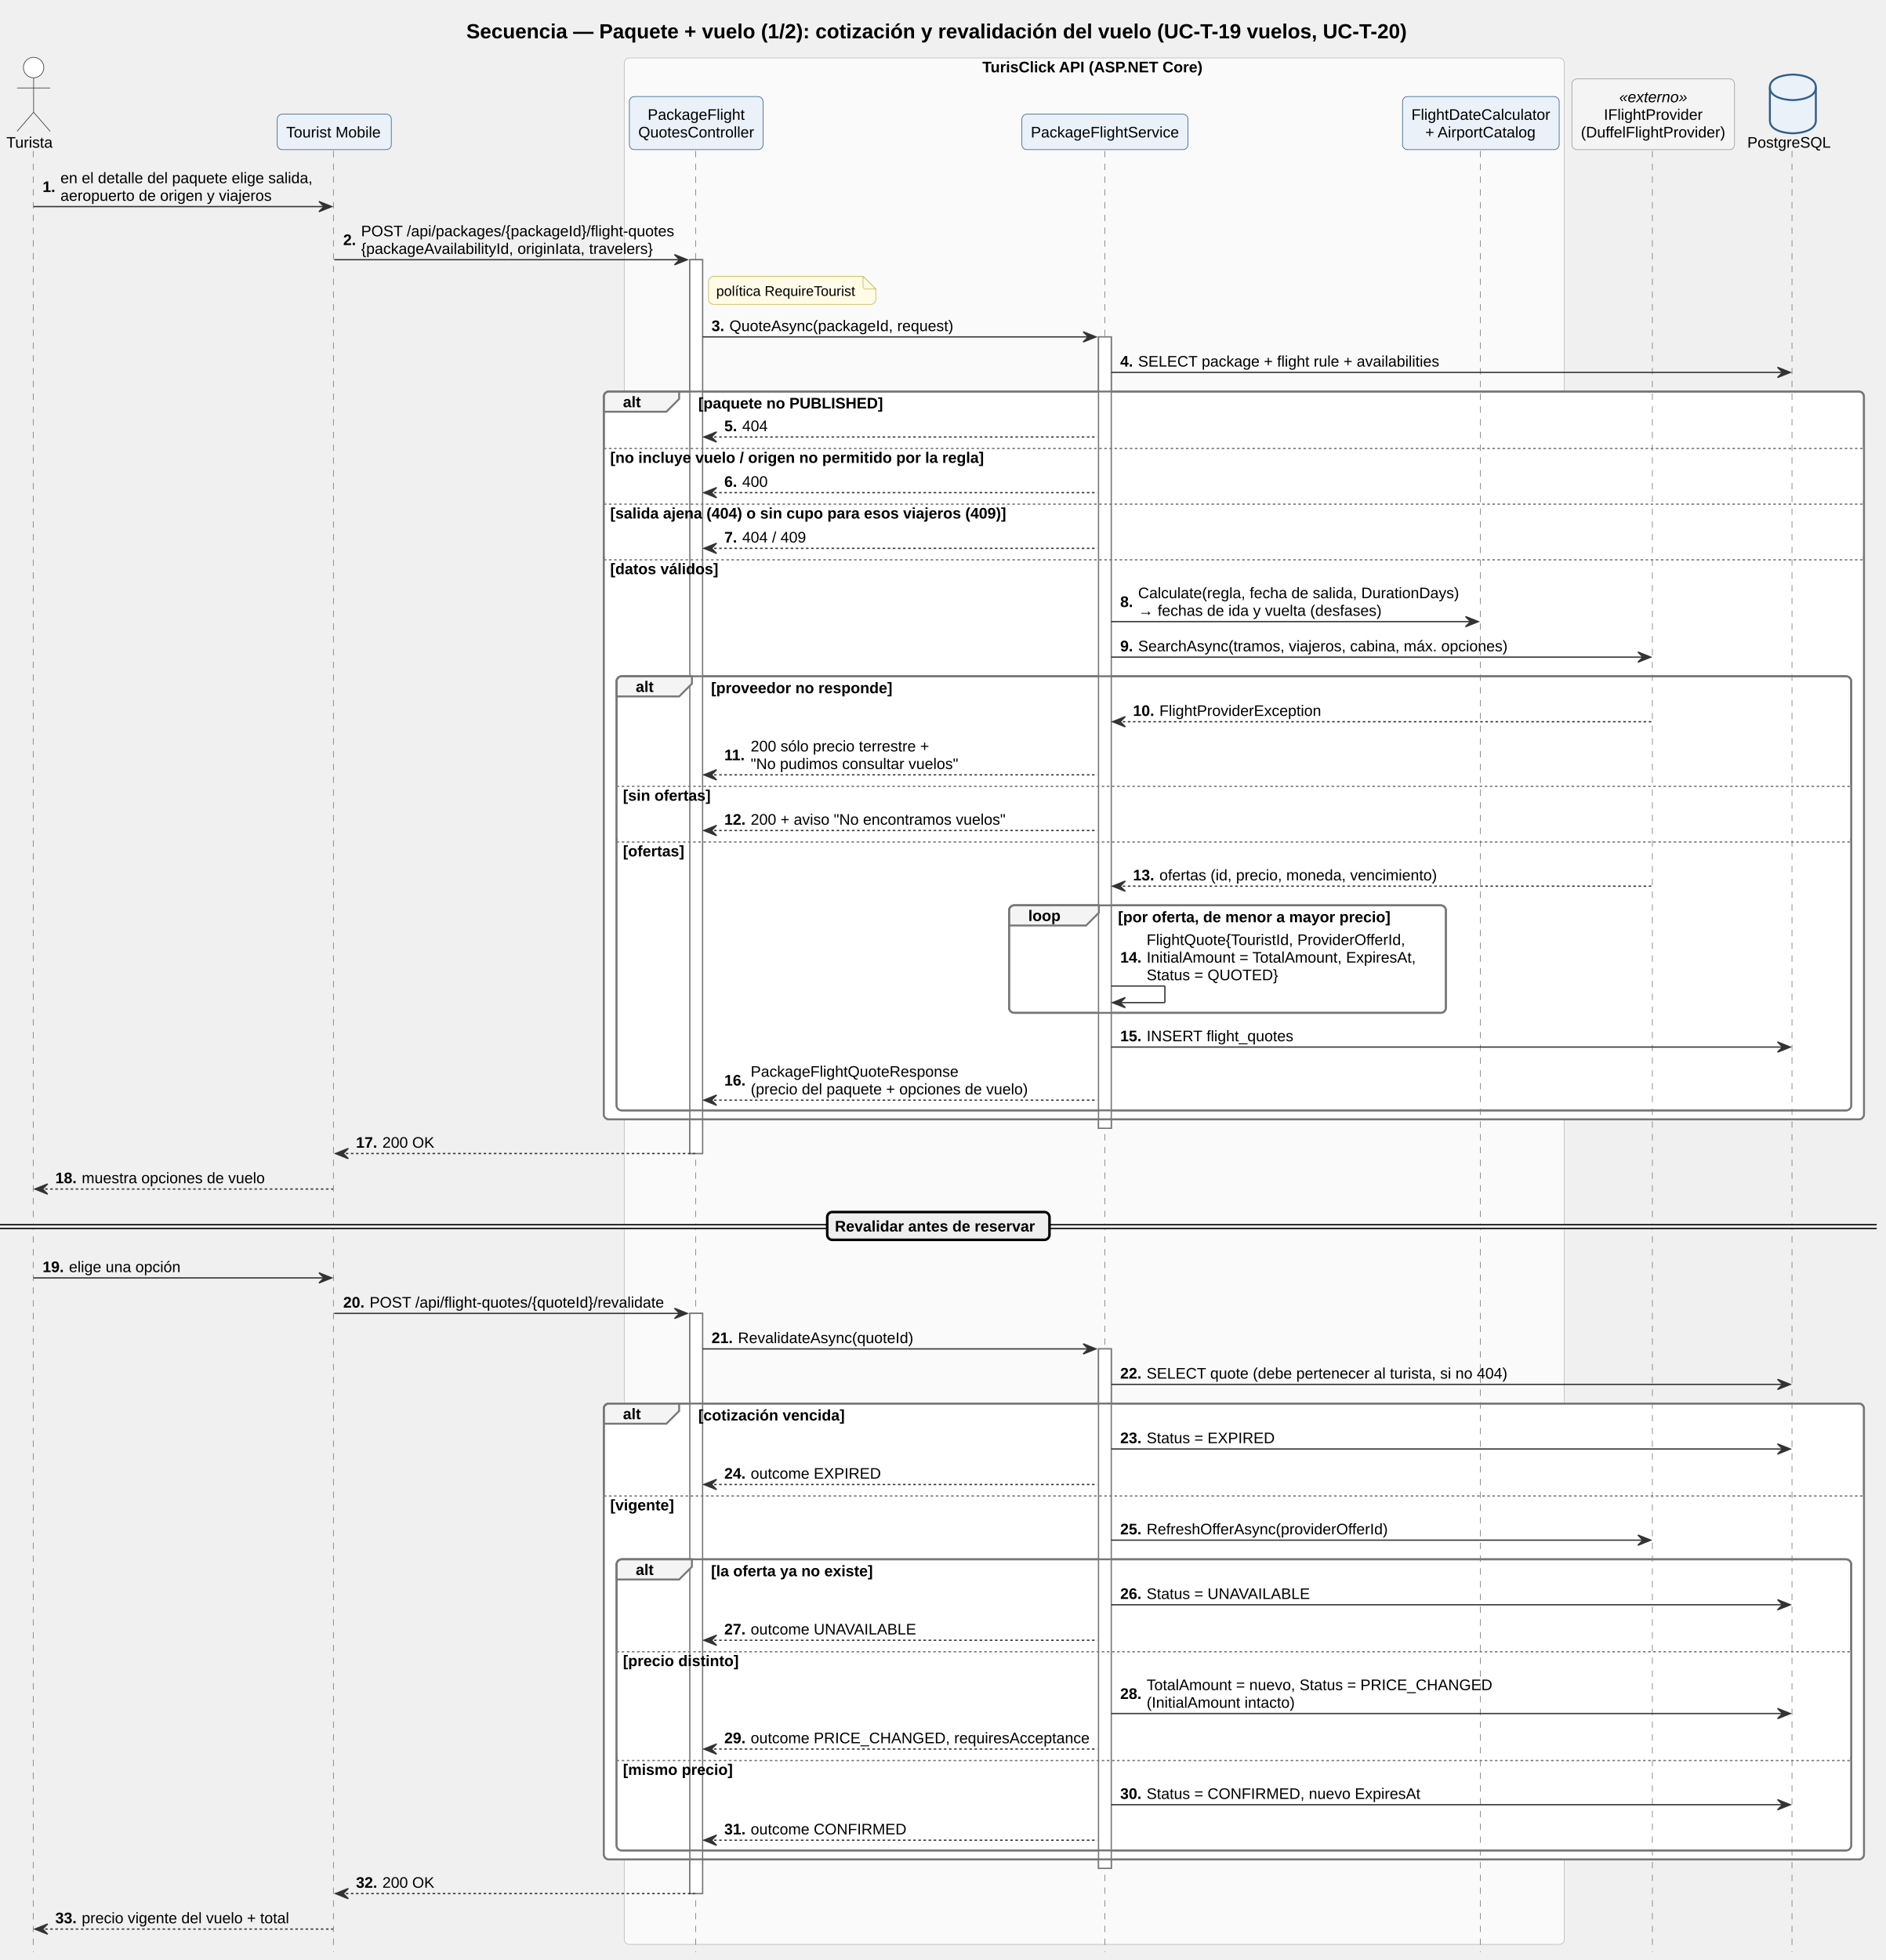
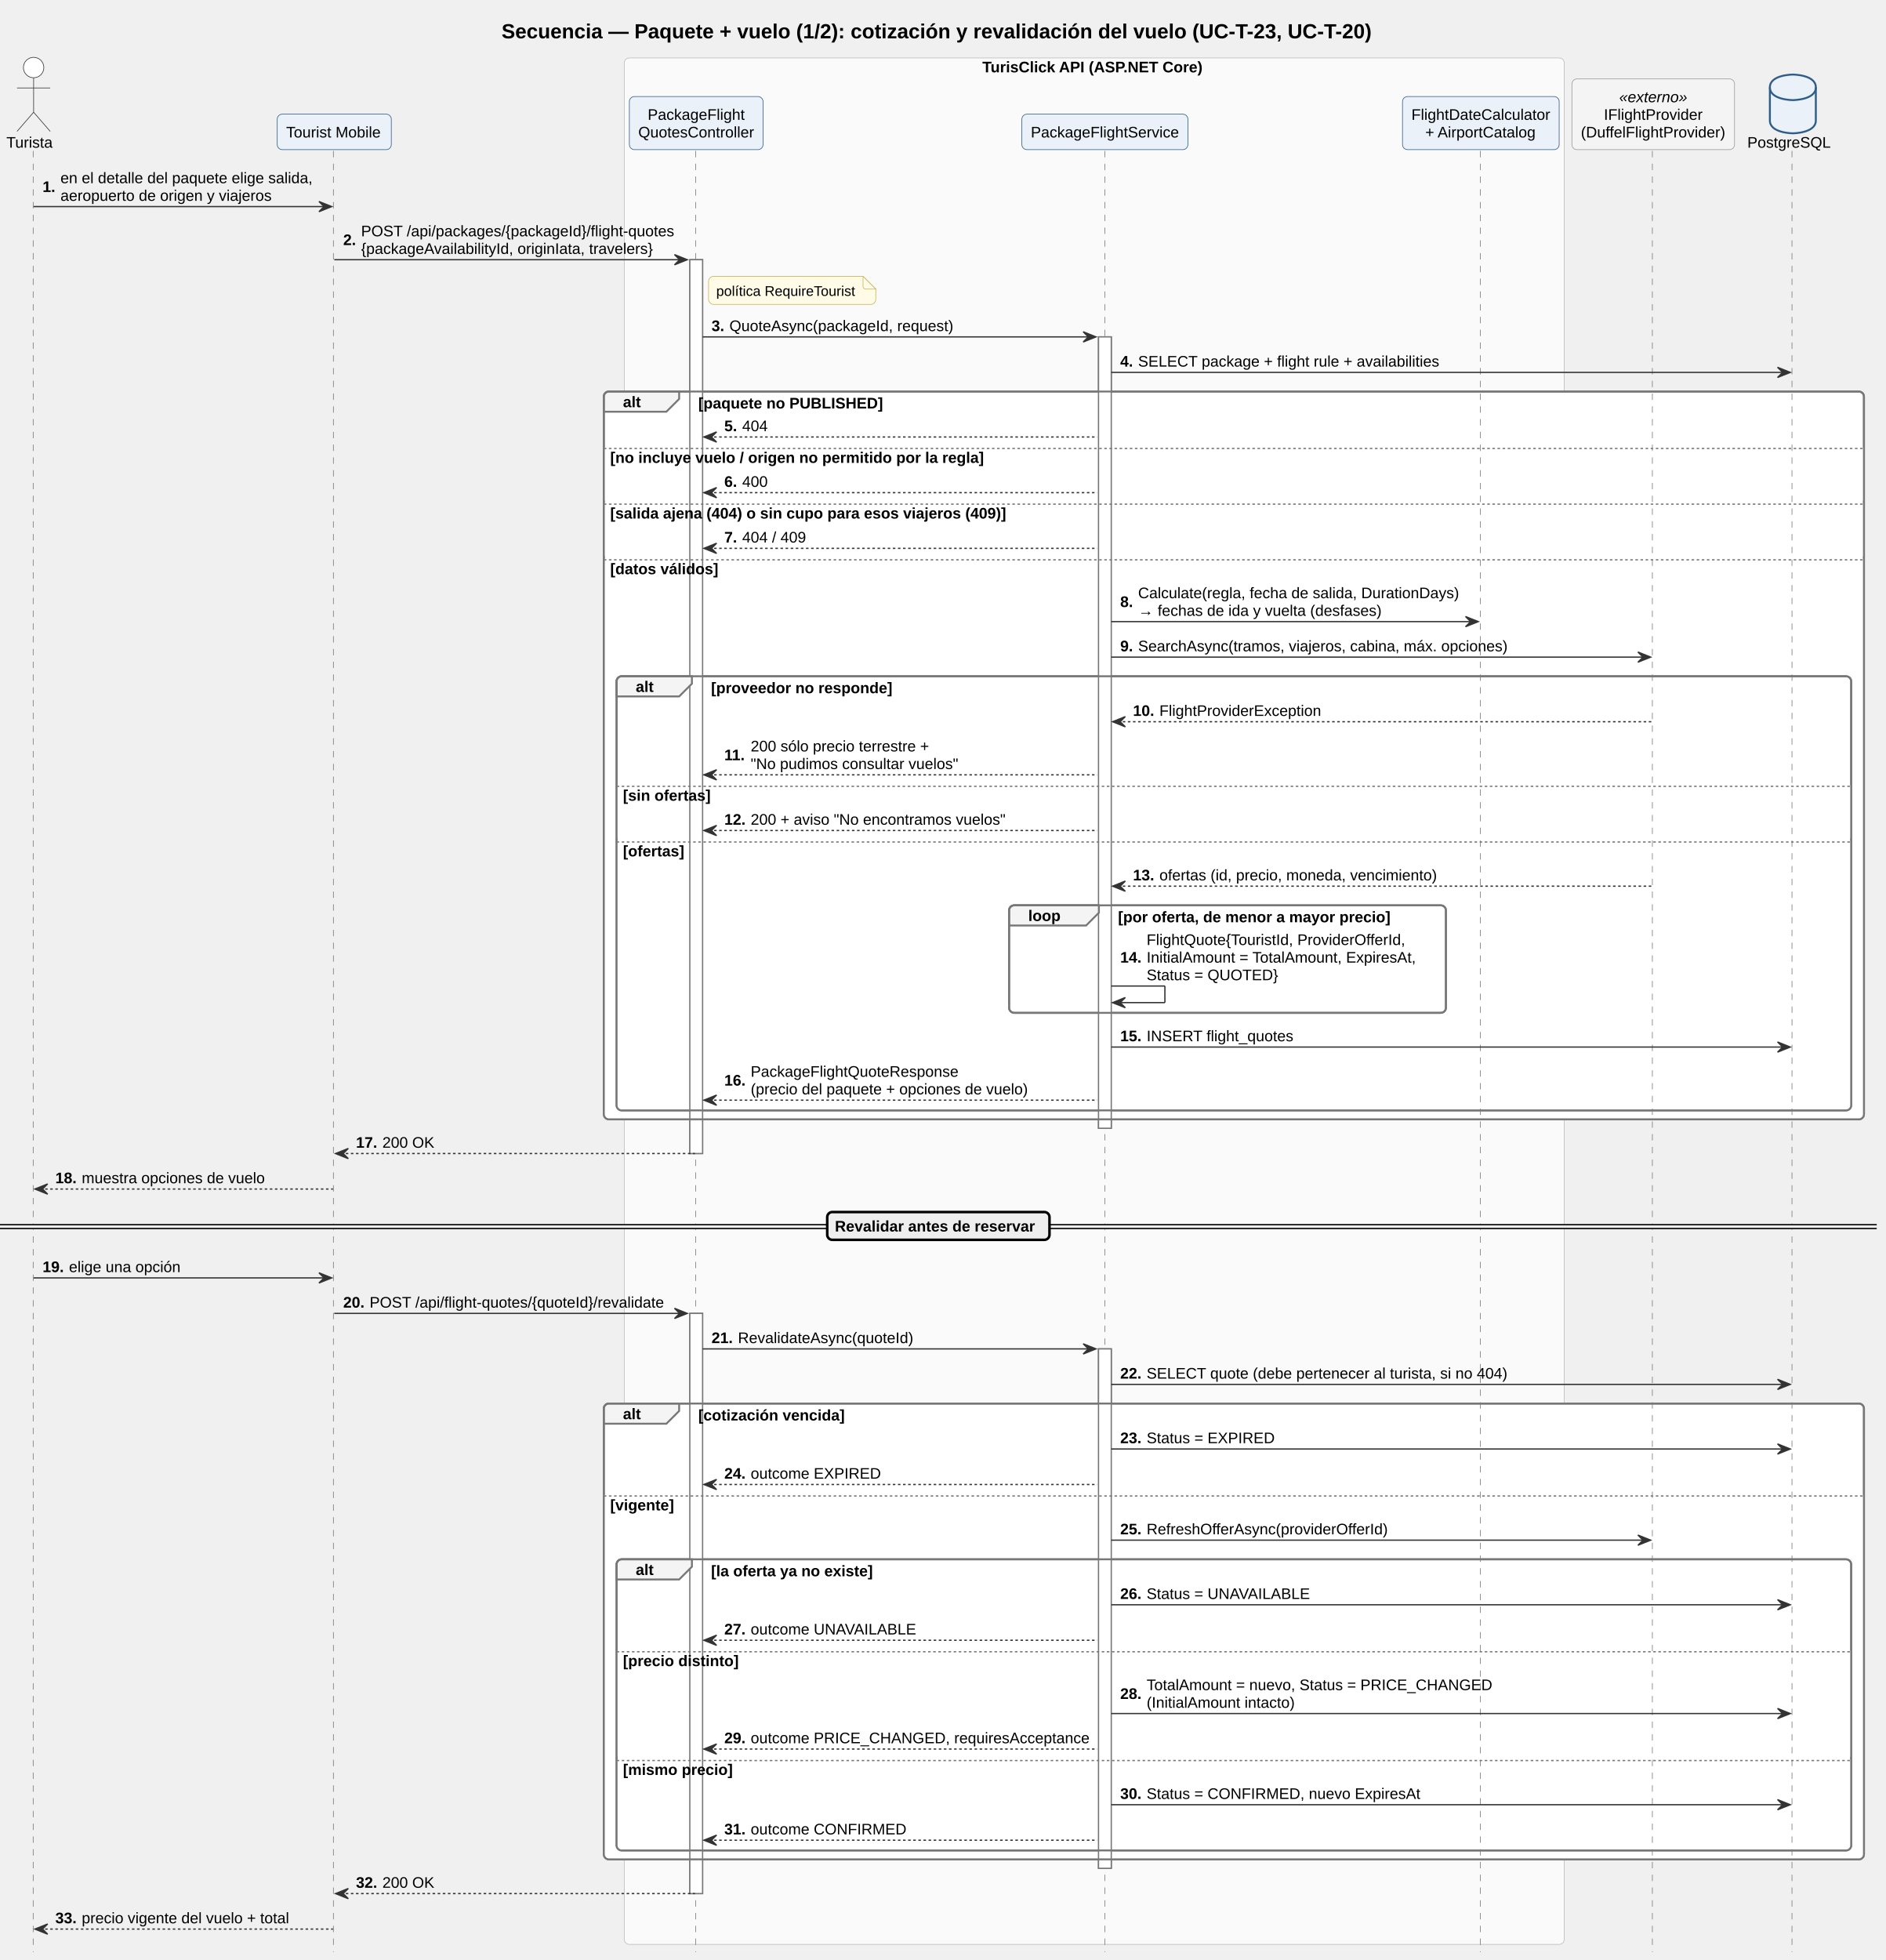
<svg xmlns="http://www.w3.org/2000/svg" contentStyleType="text/css" height="1535px" preserveAspectRatio="none" style="width:1477px;height:1535px;background:#FFFFFF;" version="1.1" viewBox="0 0 1477 1535" width="1477px" zoomAndPan="magnify">
  <defs />
  <g>
-     <text fill="#000000" font-family="Arial" font-size="16" font-weight="bold" lengthAdjust="spacing" textLength="738.422" x="365.294" y="30.008">Secuencia — Paquete + vuelo (1/2): cotización y revalidación del vuelo (UC-T-19 vuelos, UC-T-20)</text>
+     <text fill="#000000" font-family="Arial" font-size="16" font-weight="bold" lengthAdjust="spacing" textLength="683.289" x="392.861" y="30.008">Secuencia — Paquete + vuelo (1/2): cotización y revalidación del vuelo (UC-T-23, UC-T-20)</text>
    <rect fill="#FAFAFA" height="1477.383" rx="4" ry="4" style="stroke:#BBBBBB;stroke-width:0.5;" width="736.304" x="488.973" y="45.398" />
    <text fill="#000000" font-family="Arial" font-size="12" font-weight="bold" lengthAdjust="spacing" textLength="175.365" x="769.442" y="56.654">TurisClick API (ASP.NET Core)</text>
    <rect fill="#FFFFFF" height="700.016" style="stroke:#777777;stroke-width:1.0;" width="10" x="540.327" y="203.393" />
    <rect fill="#FFFFFF" height="454.379" style="stroke:#777777;stroke-width:1.0;" width="10" x="540.327" y="1028.604" />
    <rect fill="#FFFFFF" height="619.769" style="stroke:#777777;stroke-width:1.0;" width="10" x="860.45" y="263.84" />
    <rect fill="#FFFFFF" height="406.781" style="stroke:#777777;stroke-width:1.0;" width="10" x="860.45" y="1056.403" />
    <rect fill="#FFFFFF" height="569.971" rx="4" ry="4" style="stroke:#777777;stroke-width:1.5;" width="987.038" x="472.973" y="306.639" />
    <path d="M472.973,350.237 L1460.011,350.237 L1460.011,389.834 A4,4 0 0 1 1456.011,393.834 L476.973,393.834 A4,4 0 0 1 472.973,389.834 L472.973,350.237 " fill="#FFFFFF" style="stroke:none;stroke-width:1.0;" />
    <path d="M472.973,393.834 L1460.011,393.834 L1460.011,433.432 A4,4 0 0 1 1456.011,437.432 L476.973,437.432 A4,4 0 0 1 472.973,433.432 L472.973,393.834 " fill="#FFFFFF" style="stroke:none;stroke-width:1.0;" />
    <path d="M472.973,437.432 L1460.011,437.432 L1460.011,872.61 A4,4 0 0 1 1456.011,876.61 L476.973,876.61 A4,4 0 0 1 472.973,872.61 L472.973,437.432 " fill="#FFFFFF" style="stroke:none;stroke-width:1.0;" />
    <rect fill="#FFFFFF" height="339.982" rx="4" ry="4" style="stroke:#777777;stroke-width:1.5;" width="967.038" x="482.973" y="529.627" />
    <path d="M482.973,614.823 L1450.011,614.823 L1450.011,654.42 A4,4 0 0 1 1446.011,658.42 L486.973,658.42 A4,4 0 0 1 482.973,654.42 L482.973,614.823 " fill="#FFFFFF" style="stroke:none;stroke-width:1.0;" />
    <path d="M482.973,658.42 L1450.011,658.42 L1450.011,865.61 A4,4 0 0 1 1446.011,869.61 L486.973,869.61 A4,4 0 0 1 482.973,865.61 L482.973,658.42 " fill="#FFFFFF" style="stroke:none;stroke-width:1.0;" />
    <rect fill="#FFFFFF" height="84.195" rx="4" ry="4" style="stroke:#777777;stroke-width:1.5;" width="342.142" x="790.422" y="709.018" />
    <rect fill="#FFFFFF" height="356.982" rx="4" ry="4" style="stroke:#777777;stroke-width:1.5;" width="987.038" x="472.973" y="1099.202" />
    <path d="M472.973,1170.598 L1460.011,1170.598 L1460.011,1452.184 A4,4 0 0 1 1456.011,1456.184 L476.973,1456.184 A4,4 0 0 1 472.973,1452.184 L472.973,1170.598 " fill="#FFFFFF" style="stroke:none;stroke-width:1.0;" />
    <rect fill="#FFFFFF" height="227.988" rx="4" ry="4" style="stroke:#777777;stroke-width:1.5;" width="967.038" x="482.973" y="1221.196" />
    <path d="M482.973,1292.592 L1450.011,1292.592 L1450.011,1373.788 A4,4 0 0 1 1446.011,1377.788 L486.973,1377.788 A4,4 0 0 1 482.973,1373.788 L482.973,1292.592 " fill="#FFFFFF" style="stroke:none;stroke-width:1.0;" />
    <path d="M482.973,1377.788 L1450.011,1377.788 L1450.011,1445.184 A4,4 0 0 1 1446.011,1449.184 L486.973,1449.184 A4,4 0 0 1 482.973,1445.184 L482.973,1377.788 " fill="#FFFFFF" style="stroke:none;stroke-width:1.0;" />
    <line style="stroke:#777777;stroke-width:0.5;stroke-dasharray:5.0,5.0;" x1="26" x2="26" y1="118.197" y2="1528.782" />
    <line style="stroke:#777777;stroke-width:0.5;stroke-dasharray:5.0,5.0;" x1="261.15" x2="261.15" y1="118.197" y2="1528.782" />
    <line style="stroke:#777777;stroke-width:0.5;stroke-dasharray:5.0,5.0;" x1="544.973" x2="544.973" y1="118.197" y2="1528.782" />
    <line style="stroke:#777777;stroke-width:0.5;stroke-dasharray:5.0,5.0;" x1="865.422" x2="865.422" y1="118.197" y2="1528.782" />
    <line style="stroke:#777777;stroke-width:0.5;stroke-dasharray:5.0,5.0;" x1="1159.562" x2="1159.562" y1="118.197" y2="1528.782" />
    <line style="stroke:#777777;stroke-width:0.5;stroke-dasharray:5.0,5.0;" x1="1294.276" x2="1294.276" y1="118.197" y2="1528.782" />
    <line style="stroke:#777777;stroke-width:0.5;stroke-dasharray:5.0,5.0;" x1="1403.644" x2="1403.644" y1="118.197" y2="1528.782" />
    <text fill="#000000" font-family="Arial" font-size="12" lengthAdjust="spacing" textLength="36.674" x="5" y="115.654">Turista</text>
    <ellipse cx="26.337" cy="52.898" fill="#FFFFFF" rx="8" ry="8" style="stroke:#333333;stroke-width:0.5;" />
    <path d="M26.337,60.898 L26.337,87.898 M13.337,68.898 L39.337,68.898 M26.337,87.898 L13.337,102.898 M26.337,87.898 L39.337,102.898 " fill="none" style="stroke:#333333;stroke-width:0.5;" />
    <rect fill="#EAF1F8" height="27.799" rx="4" ry="4" style="stroke:#2F5D8A;stroke-width:0.5;" width="89.357" x="217.15" y="89.398" />
    <text fill="#000000" font-family="Arial" font-size="12" lengthAdjust="spacing" textLength="75.357" x="224.15" y="107.654">Tourist Mobile</text>
    <rect fill="#EAF1F8" height="41.598" rx="4" ry="4" style="stroke:#2F5D8A;stroke-width:0.5;" width="104.709" x="492.973" y="75.6" />
    <text fill="#000000" font-family="Arial" font-size="12" lengthAdjust="spacing" textLength="76.043" x="507.306" y="93.856">PackageFlight</text>
    <text fill="#000000" font-family="Arial" font-size="12" lengthAdjust="spacing" textLength="90.709" x="499.973" y="107.654">QuotesController</text>
    <rect fill="#EAF1F8" height="27.799" rx="4" ry="4" style="stroke:#2F5D8A;stroke-width:0.5;" width="130.057" x="800.422" y="89.398" />
    <text fill="#000000" font-family="Arial" font-size="12" lengthAdjust="spacing" textLength="116.057" x="807.422" y="107.654">PackageFlightService</text>
    <rect fill="#EAF1F8" height="41.598" rx="4" ry="4" style="stroke:#2F5D8A;stroke-width:0.5;" width="122.715" x="1098.562" y="75.6" />
    <text fill="#000000" font-family="Arial" font-size="12" lengthAdjust="spacing" textLength="108.715" x="1105.562" y="93.856">FlightDateCalculator</text>
    <text fill="#000000" font-family="Arial" font-size="12" lengthAdjust="spacing" textLength="87.047" x="1116.396" y="107.654">+ AirportCatalog</text>
    <rect fill="#F4F4F4" height="55.397" rx="4" ry="4" style="stroke:#999999;stroke-width:0.5;" width="127.367" x="1231.276" y="61.801" />
    <text fill="#000000" font-family="Arial" font-size="12" font-style="italic" lengthAdjust="spacing" textLength="53.373" x="1268.273" y="80.057">«externo»</text>
    <text fill="#000000" font-family="Arial" font-size="12" lengthAdjust="spacing" textLength="77.361" x="1256.279" y="93.856">IFlightProvider</text>
    <text fill="#000000" font-family="Arial" font-size="12" lengthAdjust="spacing" textLength="113.367" x="1238.276" y="107.654">(DuffelFlightProvider)</text>
    <text fill="#000000" font-family="Arial" font-size="12" lengthAdjust="spacing" textLength="65.367" x="1368.644" y="115.654">PostgreSQL</text>
    <path d="M1386.327,68.398 C1386.327,58.398 1404.327,58.398 1404.327,58.398 C1404.327,58.398 1422.327,58.398 1422.327,68.398 L1422.327,94.398 C1422.327,104.398 1404.327,104.398 1404.327,104.398 C1404.327,104.398 1386.327,104.398 1386.327,94.398 L1386.327,68.398 " fill="#EAF1F8" style="stroke:#2F5D8A;stroke-width:1.5;" />
    <path d="M1386.327,68.398 C1386.327,78.398 1404.327,78.398 1404.327,78.398 C1404.327,78.398 1422.327,78.398 1422.327,68.398 " fill="none" style="stroke:#2F5D8A;stroke-width:1.5;" />
    <rect fill="#FFFFFF" height="700.016" style="stroke:#777777;stroke-width:1.0;" width="10" x="540.327" y="203.393" />
    <rect fill="#FFFFFF" height="454.379" style="stroke:#777777;stroke-width:1.0;" width="10" x="540.327" y="1028.604" />
    <rect fill="#FFFFFF" height="619.769" style="stroke:#777777;stroke-width:1.0;" width="10" x="860.45" y="263.84" />
    <rect fill="#FFFFFF" height="406.781" style="stroke:#777777;stroke-width:1.0;" width="10" x="860.45" y="1056.403" />
    <polygon fill="#333333" points="249.829,157.795,259.829,161.795,249.829,165.795,253.829,161.795" style="stroke:#333333;stroke-width:1.0;" />
    <line style="stroke:#333333;stroke-width:1.0;" x1="26.337" x2="255.829" y1="161.795" y2="161.795" />
    <text fill="#000000" font-family="Arial" font-size="12" font-weight="bold" lengthAdjust="spacing" textLength="10.008" x="33.337" y="150.352">1.</text>
    <text fill="#000000" font-family="Arial" font-size="12" lengthAdjust="spacing" textLength="197.484" x="47.345" y="143.453">en el detalle del paquete elige salida,</text>
    <text fill="#000000" font-family="Arial" font-size="12" lengthAdjust="spacing" textLength="165.434" x="47.345" y="157.252">aeropuerto de origen y viajeros</text>
    <polygon fill="#333333" points="528.327,199.393,538.327,203.393,528.327,207.393,532.327,203.393" style="stroke:#333333;stroke-width:1.0;" />
    <line style="stroke:#333333;stroke-width:1.0;" x1="261.829" x2="534.327" y1="203.393" y2="203.393" />
    <text fill="#000000" font-family="Arial" font-size="12" font-weight="bold" lengthAdjust="spacing" textLength="10.008" x="268.829" y="191.95">2.</text>
    <text fill="#000000" font-family="Arial" font-size="12" lengthAdjust="spacing" textLength="245.49" x="282.837" y="185.051">POST /api/packages/{packageId}/flight-quotes</text>
    <text fill="#000000" font-family="Arial" font-size="12" lengthAdjust="spacing" textLength="228.797" x="282.837" y="198.85">{packageAvailabilityId, originIata, travelers}</text>
    <path d="M555,220.393 L555,234.393 A4,4 0 0 0 559,238.393 L682,238.393 A4,4 0 0 0 686,234.393 L686,226.393 L676,216.393 L559,216.393 A4,4 0 0 0 555,220.393 " fill="#FFFBE6" style="stroke:#C9B458;stroke-width:0.5;" />
    <path d="M676,216.393 L676,224.393 A2,2 0 0 0 678,226.393 L686,226.393 L676,216.393 " fill="#FFFBE6" style="stroke:#C9B458;stroke-width:0.5;" />
    <text fill="#000000" font-family="Arial" font-size="11" lengthAdjust="spacing" textLength="110.048" x="561" y="231.71">política RequireTourist</text>
    <polygon fill="#333333" points="848.45,259.84,858.45,263.84,848.45,267.84,852.45,263.84" style="stroke:#333333;stroke-width:1.0;" />
    <line style="stroke:#333333;stroke-width:1.0;" x1="550.327" x2="854.45" y1="263.84" y2="263.84" />
    <text fill="#000000" font-family="Arial" font-size="12" font-weight="bold" lengthAdjust="spacing" textLength="10.008" x="557.327" y="259.297">3.</text>
    <text fill="#000000" font-family="Arial" font-size="12" lengthAdjust="spacing" textLength="175.43" x="571.335" y="259.297">QuoteAsync(packageId, request)</text>
    <polygon fill="#333333" points="1392.327,287.639,1402.327,291.639,1392.327,295.639,1396.327,291.639" style="stroke:#333333;stroke-width:1.0;" />
    <line style="stroke:#333333;stroke-width:1.0;" x1="870.45" x2="1398.327" y1="291.639" y2="291.639" />
    <text fill="#000000" font-family="Arial" font-size="12" font-weight="bold" lengthAdjust="spacing" textLength="10.008" x="877.45" y="287.096">4.</text>
    <text fill="#000000" font-family="Arial" font-size="12" lengthAdjust="spacing" textLength="236.127" x="891.458" y="287.096">SELECT package + flight rule + availabilities</text>
    <path d="M476.973,306.639 L531.977,306.639 L531.977,312.438 L521.977,322.438 L472.973,322.438 L472.973,310.639 A4,4 0 0 1 476.973,306.639 " fill="#F4F4F4" style="stroke:#777777;stroke-width:1.5;" />
    <rect fill="none" height="569.971" rx="4" ry="4" style="stroke:#777777;stroke-width:1.5;" width="987.038" x="472.973" y="306.639" />
    <text fill="#000000" font-family="Arial" font-size="12" font-weight="bold" lengthAdjust="spacing" textLength="14.004" x="487.973" y="318.895">alt</text>
    <text fill="#000000" font-family="Arial" font-size="12" font-weight="bold" lengthAdjust="spacing" textLength="144.668" x="546.977" y="319.895">[paquete no PUBLISHED]</text>
    <polygon fill="#333333" points="561.327,338.237,551.327,342.237,561.327,346.237,557.327,342.237" style="stroke:#333333;stroke-width:1.0;" />
    <line style="stroke:#333333;stroke-width:1.0;stroke-dasharray:2.0,2.0;" x1="555.327" x2="859.45" y1="342.237" y2="342.237" />
    <text fill="#000000" font-family="Arial" font-size="12" font-weight="bold" lengthAdjust="spacing" textLength="10.008" x="567.327" y="337.694">5.</text>
    <text fill="#000000" font-family="Arial" font-size="12" lengthAdjust="spacing" textLength="20.021" x="581.335" y="337.694">404</text>
    <line style="stroke:#777777;stroke-width:1.0;stroke-dasharray:2.0,2.0;" x1="472.973" x2="1460.011" y1="351.237" y2="351.237" />
    <text fill="#000000" font-family="Arial" font-size="12" font-weight="bold" lengthAdjust="spacing" textLength="292.699" x="477.973" y="362.493">[no incluye vuelo / origen no permitido por la regla]</text>
    <polygon fill="#333333" points="561.327,381.834,551.327,385.834,561.327,389.834,557.327,385.834" style="stroke:#333333;stroke-width:1.0;" />
    <line style="stroke:#333333;stroke-width:1.0;stroke-dasharray:2.0,2.0;" x1="555.327" x2="859.45" y1="385.834" y2="385.834" />
    <text fill="#000000" font-family="Arial" font-size="12" font-weight="bold" lengthAdjust="spacing" textLength="10.008" x="567.327" y="381.291">6.</text>
    <text fill="#000000" font-family="Arial" font-size="12" lengthAdjust="spacing" textLength="20.021" x="581.335" y="381.291">400</text>
    <line style="stroke:#777777;stroke-width:1.0;stroke-dasharray:2.0,2.0;" x1="472.973" x2="1460.011" y1="394.834" y2="394.834" />
    <text fill="#000000" font-family="Arial" font-size="12" font-weight="bold" lengthAdjust="spacing" textLength="310.125" x="477.973" y="406.09">[salida ajena (404) o sin cupo para esos viajeros (409)]</text>
    <polygon fill="#333333" points="561.327,425.432,551.327,429.432,561.327,433.432,557.327,429.432" style="stroke:#333333;stroke-width:1.0;" />
    <line style="stroke:#333333;stroke-width:1.0;stroke-dasharray:2.0,2.0;" x1="555.327" x2="859.45" y1="429.432" y2="429.432" />
    <text fill="#000000" font-family="Arial" font-size="12" font-weight="bold" lengthAdjust="spacing" textLength="10.008" x="567.327" y="424.889">7.</text>
    <text fill="#000000" font-family="Arial" font-size="12" lengthAdjust="spacing" textLength="50.045" x="581.335" y="424.889">404 / 409</text>
    <line style="stroke:#777777;stroke-width:1.0;stroke-dasharray:2.0,2.0;" x1="472.973" x2="1460.011" y1="438.432" y2="438.432" />
    <text fill="#000000" font-family="Arial" font-size="12" font-weight="bold" lengthAdjust="spacing" textLength="84.68" x="477.973" y="449.688">[datos válidos]</text>
    <polygon fill="#333333" points="1147.919,482.829,1157.919,486.829,1147.919,490.829,1151.919,486.829" style="stroke:#333333;stroke-width:1.0;" />
    <line style="stroke:#333333;stroke-width:1.0;" x1="870.45" x2="1153.919" y1="486.829" y2="486.829" />
    <text fill="#000000" font-family="Arial" font-size="12" font-weight="bold" lengthAdjust="spacing" textLength="10.008" x="877.45" y="475.386">8.</text>
    <text fill="#000000" font-family="Arial" font-size="12" lengthAdjust="spacing" textLength="251.461" x="891.458" y="468.487">Calculate(regla, fecha de salida, DurationDays)</text>
    <text fill="#000000" font-family="Arial" font-size="12" lengthAdjust="spacing" textLength="190.764" x="891.458" y="482.286">→ fechas de ida y vuelta (desfases)</text>
    <polygon fill="#333333" points="1282.96,510.627,1292.96,514.627,1282.96,518.627,1286.96,514.627" style="stroke:#333333;stroke-width:1.0;" />
    <line style="stroke:#333333;stroke-width:1.0;" x1="870.45" x2="1288.96" y1="514.627" y2="514.627" />
    <text fill="#000000" font-family="Arial" font-size="12" font-weight="bold" lengthAdjust="spacing" textLength="10.008" x="877.45" y="510.084">9.</text>
    <text fill="#000000" font-family="Arial" font-size="12" lengthAdjust="spacing" textLength="289.453" x="891.458" y="510.084">SearchAsync(tramos, viajeros, cabina, máx. opciones)</text>
    <path d="M486.973,529.627 L541.977,529.627 L541.977,535.426 L531.977,545.426 L482.973,545.426 L482.973,533.627 A4,4 0 0 1 486.973,529.627 " fill="#F4F4F4" style="stroke:#777777;stroke-width:1.5;" />
    <rect fill="none" height="339.982" rx="4" ry="4" style="stroke:#777777;stroke-width:1.5;" width="967.038" x="482.973" y="529.627" />
    <text fill="#000000" font-family="Arial" font-size="12" font-weight="bold" lengthAdjust="spacing" textLength="14.004" x="497.973" y="541.883">alt</text>
    <text fill="#000000" font-family="Arial" font-size="12" font-weight="bold" lengthAdjust="spacing" textLength="142.014" x="556.977" y="542.883">[proveedor no responde]</text>
    <polygon fill="#333333" points="881.45,561.225,871.45,565.225,881.45,569.225,877.45,565.225" style="stroke:#333333;stroke-width:1.0;" />
    <line style="stroke:#333333;stroke-width:1.0;stroke-dasharray:2.0,2.0;" x1="875.45" x2="1293.96" y1="565.225" y2="565.225" />
    <text fill="#000000" font-family="Arial" font-size="12" font-weight="bold" lengthAdjust="spacing" textLength="16.682" x="887.45" y="560.682">10.</text>
    <text fill="#000000" font-family="Arial" font-size="12" lengthAdjust="spacing" textLength="126.727" x="908.132" y="560.682">FlightProviderException</text>
    <polygon fill="#333333" points="561.327,602.823,551.327,606.823,561.327,610.823,557.327,606.823" style="stroke:#333333;stroke-width:1.0;" />
    <line style="stroke:#333333;stroke-width:1.0;stroke-dasharray:2.0,2.0;" x1="555.327" x2="859.45" y1="606.823" y2="606.823" />
    <text fill="#000000" font-family="Arial" font-size="12" font-weight="bold" lengthAdjust="spacing" textLength="16.682" x="567.327" y="595.38">11.</text>
    <text fill="#000000" font-family="Arial" font-size="12" lengthAdjust="spacing" textLength="139.74" x="588.009" y="588.481">200 sólo precio terrestre +</text>
    <text fill="#000000" font-family="Arial" font-size="12" lengthAdjust="spacing" textLength="162.598" x="588.009" y="602.28">"No pudimos consultar vuelos"</text>
    <line style="stroke:#777777;stroke-width:1.0;stroke-dasharray:2.0,2.0;" x1="482.973" x2="1450.011" y1="615.823" y2="615.823" />
    <text fill="#000000" font-family="Arial" font-size="12" font-weight="bold" lengthAdjust="spacing" textLength="68.678" x="487.973" y="627.079">[sin ofertas]</text>
    <polygon fill="#333333" points="561.327,646.42,551.327,650.42,561.327,654.42,557.327,650.42" style="stroke:#333333;stroke-width:1.0;" />
    <line style="stroke:#333333;stroke-width:1.0;stroke-dasharray:2.0,2.0;" x1="555.327" x2="859.45" y1="650.42" y2="650.42" />
    <text fill="#000000" font-family="Arial" font-size="12" font-weight="bold" lengthAdjust="spacing" textLength="16.682" x="567.327" y="645.877">12.</text>
    <text fill="#000000" font-family="Arial" font-size="12" lengthAdjust="spacing" textLength="199.629" x="588.009" y="645.877">200 + aviso "No encontramos vuelos"</text>
    <line style="stroke:#777777;stroke-width:1.0;stroke-dasharray:2.0,2.0;" x1="482.973" x2="1450.011" y1="659.42" y2="659.42" />
    <text fill="#000000" font-family="Arial" font-size="12" font-weight="bold" lengthAdjust="spacing" textLength="48.006" x="487.973" y="670.676">[ofertas]</text>
    <polygon fill="#333333" points="881.45,690.018,871.45,694.018,881.45,698.018,877.45,694.018" style="stroke:#333333;stroke-width:1.0;" />
    <line style="stroke:#333333;stroke-width:1.0;stroke-dasharray:2.0,2.0;" x1="875.45" x2="1293.96" y1="694.018" y2="694.018" />
    <text fill="#000000" font-family="Arial" font-size="12" font-weight="bold" lengthAdjust="spacing" textLength="16.682" x="887.45" y="689.475">13.</text>
    <text fill="#000000" font-family="Arial" font-size="12" lengthAdjust="spacing" textLength="217.435" x="908.132" y="689.475">ofertas (id, precio, moneda, vencimiento)</text>
    <path d="M794.422,709.018 L860.746,709.018 L860.746,714.817 L850.746,724.817 L790.422,724.817 L790.422,713.018 A4,4 0 0 1 794.422,709.018 " fill="#F4F4F4" style="stroke:#777777;stroke-width:1.5;" />
    <rect fill="none" height="84.195" rx="4" ry="4" style="stroke:#777777;stroke-width:1.5;" width="342.142" x="790.422" y="709.018" />
    <text fill="#000000" font-family="Arial" font-size="12" font-weight="bold" lengthAdjust="spacing" textLength="25.324" x="805.422" y="721.274">loop</text>
    <text fill="#000000" font-family="Arial" font-size="12" font-weight="bold" lengthAdjust="spacing" textLength="213.381" x="875.746" y="722.274">[por oferta, de menor a mayor precio]</text>
    <line style="stroke:#333333;stroke-width:1.0;" x1="870.45" x2="912.45" y1="772.213" y2="772.213" />
    <line style="stroke:#333333;stroke-width:1.0;" x1="912.45" x2="912.45" y1="772.213" y2="785.213" />
    <line style="stroke:#333333;stroke-width:1.0;" x1="871.45" x2="912.45" y1="785.213" y2="785.213" />
    <polygon fill="#333333" points="881.45,781.213,871.45,785.213,881.45,789.213,877.45,785.213" style="stroke:#333333;stroke-width:1.0;" />
    <text fill="#000000" font-family="Arial" font-size="12" font-weight="bold" lengthAdjust="spacing" textLength="16.682" x="877.45" y="753.872">14.</text>
    <text fill="#000000" font-family="Arial" font-size="12" lengthAdjust="spacing" textLength="204.088" x="898.132" y="740.073">FlightQuote{TouristId, ProviderOfferId,</text>
    <text fill="#000000" font-family="Arial" font-size="12" lengthAdjust="spacing" textLength="212.432" x="898.132" y="753.872">InitialAmount = TotalAmount, ExpiresAt,</text>
    <text fill="#000000" font-family="Arial" font-size="12" lengthAdjust="spacing" textLength="103.037" x="898.132" y="767.67">Status = QUOTED}</text>
    <polygon fill="#333333" points="1392.327,816.012,1402.327,820.012,1392.327,824.012,1396.327,820.012" style="stroke:#333333;stroke-width:1.0;" />
    <line style="stroke:#333333;stroke-width:1.0;" x1="870.45" x2="1398.327" y1="820.012" y2="820.012" />
    <text fill="#000000" font-family="Arial" font-size="12" font-weight="bold" lengthAdjust="spacing" textLength="16.682" x="877.45" y="815.469">15.</text>
    <text fill="#000000" font-family="Arial" font-size="12" lengthAdjust="spacing" textLength="115.389" x="898.132" y="815.469">INSERT flight_quotes</text>
    <polygon fill="#333333" points="561.327,857.61,551.327,861.61,561.327,865.61,557.327,861.61" style="stroke:#333333;stroke-width:1.0;" />
    <line style="stroke:#333333;stroke-width:1.0;stroke-dasharray:2.0,2.0;" x1="555.327" x2="859.45" y1="861.61" y2="861.61" />
    <text fill="#000000" font-family="Arial" font-size="12" font-weight="bold" lengthAdjust="spacing" textLength="16.682" x="567.327" y="850.168">16.</text>
    <text fill="#000000" font-family="Arial" font-size="12" lengthAdjust="spacing" textLength="162.768" x="588.009" y="843.268">PackageFlightQuoteResponse</text>
    <text fill="#000000" font-family="Arial" font-size="12" lengthAdjust="spacing" textLength="217.148" x="588.009" y="857.067">(precio del paquete + opciones de vuelo)</text>
    <polygon fill="#333333" points="272.829,899.409,262.829,903.409,272.829,907.409,268.829,903.409" style="stroke:#333333;stroke-width:1.0;" />
    <line style="stroke:#333333;stroke-width:1.0;stroke-dasharray:2.0,2.0;" x1="266.829" x2="544.327" y1="903.409" y2="903.409" />
    <text fill="#000000" font-family="Arial" font-size="12" font-weight="bold" lengthAdjust="spacing" textLength="16.682" x="278.829" y="898.866">17.</text>
    <text fill="#000000" font-family="Arial" font-size="12" lengthAdjust="spacing" textLength="40.693" x="299.511" y="898.866">200 OK</text>
    <polygon fill="#333333" points="37.337,927.207,27.337,931.207,37.337,935.207,33.337,931.207" style="stroke:#333333;stroke-width:1.0;" />
    <line style="stroke:#333333;stroke-width:1.0;stroke-dasharray:2.0,2.0;" x1="31.337" x2="260.829" y1="931.207" y2="931.207" />
    <text fill="#000000" font-family="Arial" font-size="12" font-weight="bold" lengthAdjust="spacing" textLength="16.682" x="43.337" y="926.665">18.</text>
    <text fill="#000000" font-family="Arial" font-size="12" lengthAdjust="spacing" textLength="143.42" x="64.019" y="926.665">muestra opciones de vuelo</text>
    <rect fill="#EEEEEE" height="3" rx="4" ry="4" style="stroke:#EEEEEE;stroke-width:1.0;" width="1470.011" x="0" y="959.107" />
    <line style="stroke:#000000;stroke-width:1.0;" x1="0" x2="1470.011" y1="959.107" y2="959.107" />
    <line style="stroke:#000000;stroke-width:1.0;" x1="0" x2="1470.011" y1="962.107" y2="962.107" />
    <rect fill="#EEEEEE" height="21.799" rx="4" ry="4" style="stroke:#000000;stroke-width:2.0;" width="174.096" x="647.957" y="949.207" />
    <text fill="#000000" font-family="Arial" font-size="12" font-weight="bold" lengthAdjust="spacing" textLength="156.762" x="653.957" y="964.463">Revalidar antes de reservar</text>
    <polygon fill="#333333" points="249.829,996.805,259.829,1000.805,249.829,1004.805,253.829,1000.805" style="stroke:#333333;stroke-width:1.0;" />
    <line style="stroke:#333333;stroke-width:1.0;" x1="26.337" x2="255.829" y1="1000.805" y2="1000.805" />
    <text fill="#000000" font-family="Arial" font-size="12" font-weight="bold" lengthAdjust="spacing" textLength="16.682" x="33.337" y="996.262">19.</text>
    <text fill="#000000" font-family="Arial" font-size="12" lengthAdjust="spacing" textLength="87.404" x="54.019" y="996.262">elige una opción</text>
    <polygon fill="#333333" points="528.327,1024.604,538.327,1028.604,528.327,1032.604,532.327,1028.604" style="stroke:#333333;stroke-width:1.0;" />
    <line style="stroke:#333333;stroke-width:1.0;" x1="261.829" x2="534.327" y1="1028.604" y2="1028.604" />
    <text fill="#000000" font-family="Arial" font-size="12" font-weight="bold" lengthAdjust="spacing" textLength="16.682" x="268.829" y="1024.061">20.</text>
    <text fill="#000000" font-family="Arial" font-size="12" lengthAdjust="spacing" textLength="230.812" x="289.511" y="1024.061">POST /api/flight-quotes/{quoteId}/revalidate</text>
    <polygon fill="#333333" points="848.45,1052.403,858.45,1056.403,848.45,1060.403,852.45,1056.403" style="stroke:#333333;stroke-width:1.0;" />
    <line style="stroke:#333333;stroke-width:1.0;" x1="550.327" x2="854.45" y1="1056.403" y2="1056.403" />
    <text fill="#000000" font-family="Arial" font-size="12" font-weight="bold" lengthAdjust="spacing" textLength="16.682" x="557.327" y="1051.86">21.</text>
    <text fill="#000000" font-family="Arial" font-size="12" lengthAdjust="spacing" textLength="137.408" x="578.009" y="1051.86">RevalidateAsync(quoteId)</text>
    <polygon fill="#333333" points="1392.327,1080.202,1402.327,1084.202,1392.327,1088.202,1396.327,1084.202" style="stroke:#333333;stroke-width:1.0;" />
    <line style="stroke:#333333;stroke-width:1.0;" x1="870.45" x2="1398.327" y1="1084.202" y2="1084.202" />
    <text fill="#000000" font-family="Arial" font-size="12" font-weight="bold" lengthAdjust="spacing" textLength="16.682" x="877.45" y="1079.659">22.</text>
    <text fill="#000000" font-family="Arial" font-size="12" lengthAdjust="spacing" textLength="282.826" x="898.132" y="1079.659">SELECT quote (debe pertenecer al turista, si no 404)</text>
    <path d="M476.973,1099.202 L531.977,1099.202 L531.977,1105.001 L521.977,1115.001 L472.973,1115.001 L472.973,1103.202 A4,4 0 0 1 476.973,1099.202 " fill="#F4F4F4" style="stroke:#777777;stroke-width:1.5;" />
    <rect fill="none" height="356.982" rx="4" ry="4" style="stroke:#777777;stroke-width:1.5;" width="987.038" x="472.973" y="1099.202" />
    <text fill="#000000" font-family="Arial" font-size="12" font-weight="bold" lengthAdjust="spacing" textLength="14.004" x="487.973" y="1111.457">alt</text>
    <text fill="#000000" font-family="Arial" font-size="12" font-weight="bold" lengthAdjust="spacing" textLength="114.691" x="546.977" y="1112.457">[cotización vencida]</text>
    <polygon fill="#333333" points="1392.327,1130.799,1402.327,1134.799,1392.327,1138.799,1396.327,1134.799" style="stroke:#333333;stroke-width:1.0;" />
    <line style="stroke:#333333;stroke-width:1.0;" x1="870.45" x2="1398.327" y1="1134.799" y2="1134.799" />
    <text fill="#000000" font-family="Arial" font-size="12" font-weight="bold" lengthAdjust="spacing" textLength="16.682" x="877.45" y="1130.256">23.</text>
    <text fill="#000000" font-family="Arial" font-size="12" lengthAdjust="spacing" textLength="100.377" x="898.132" y="1130.256">Status = EXPIRED</text>
    <polygon fill="#333333" points="561.327,1158.598,551.327,1162.598,561.327,1166.598,557.327,1162.598" style="stroke:#333333;stroke-width:1.0;" />
    <line style="stroke:#333333;stroke-width:1.0;stroke-dasharray:2.0,2.0;" x1="555.327" x2="859.45" y1="1162.598" y2="1162.598" />
    <text fill="#000000" font-family="Arial" font-size="12" font-weight="bold" lengthAdjust="spacing" textLength="16.682" x="567.327" y="1158.055">24.</text>
    <text fill="#000000" font-family="Arial" font-size="12" lengthAdjust="spacing" textLength="102.041" x="588.009" y="1158.055">outcome EXPIRED</text>
    <line style="stroke:#777777;stroke-width:1.0;stroke-dasharray:2.0,2.0;" x1="472.973" x2="1460.011" y1="1171.598" y2="1171.598" />
    <text fill="#000000" font-family="Arial" font-size="12" font-weight="bold" lengthAdjust="spacing" textLength="50.004" x="477.973" y="1182.854">[vigente]</text>
    <polygon fill="#333333" points="1282.96,1202.196,1292.96,1206.196,1282.96,1210.196,1286.96,1206.196" style="stroke:#333333;stroke-width:1.0;" />
    <line style="stroke:#333333;stroke-width:1.0;" x1="870.45" x2="1288.96" y1="1206.196" y2="1206.196" />
    <text fill="#000000" font-family="Arial" font-size="12" font-weight="bold" lengthAdjust="spacing" textLength="16.682" x="877.45" y="1201.653">25.</text>
    <text fill="#000000" font-family="Arial" font-size="12" lengthAdjust="spacing" textLength="189.393" x="898.132" y="1201.653">RefreshOfferAsync(providerOfferId)</text>
    <path d="M486.973,1221.196 L541.977,1221.196 L541.977,1226.995 L531.977,1236.995 L482.973,1236.995 L482.973,1225.196 A4,4 0 0 1 486.973,1221.196 " fill="#F4F4F4" style="stroke:#777777;stroke-width:1.5;" />
    <rect fill="none" height="227.988" rx="4" ry="4" style="stroke:#777777;stroke-width:1.5;" width="967.038" x="482.973" y="1221.196" />
    <text fill="#000000" font-family="Arial" font-size="12" font-weight="bold" lengthAdjust="spacing" textLength="14.004" x="497.973" y="1233.452">alt</text>
    <text fill="#000000" font-family="Arial" font-size="12" font-weight="bold" lengthAdjust="spacing" textLength="126.709" x="556.977" y="1234.452">[la oferta ya no existe]</text>
    <polygon fill="#333333" points="1392.327,1252.793,1402.327,1256.793,1392.327,1260.793,1396.327,1256.793" style="stroke:#333333;stroke-width:1.0;" />
    <line style="stroke:#333333;stroke-width:1.0;" x1="870.45" x2="1398.327" y1="1256.793" y2="1256.793" />
    <text fill="#000000" font-family="Arial" font-size="12" font-weight="bold" lengthAdjust="spacing" textLength="16.682" x="877.45" y="1252.251">26.</text>
    <text fill="#000000" font-family="Arial" font-size="12" lengthAdjust="spacing" textLength="129.732" x="898.132" y="1252.251">Status = UNAVAILABLE</text>
    <polygon fill="#333333" points="561.327,1280.592,551.327,1284.592,561.327,1288.592,557.327,1284.592" style="stroke:#333333;stroke-width:1.0;" />
    <line style="stroke:#333333;stroke-width:1.0;stroke-dasharray:2.0,2.0;" x1="555.327" x2="859.45" y1="1284.592" y2="1284.592" />
    <text fill="#000000" font-family="Arial" font-size="12" font-weight="bold" lengthAdjust="spacing" textLength="16.682" x="567.327" y="1280.049">27.</text>
    <text fill="#000000" font-family="Arial" font-size="12" lengthAdjust="spacing" textLength="131.397" x="588.009" y="1280.049">outcome UNAVAILABLE</text>
    <line style="stroke:#777777;stroke-width:1.0;stroke-dasharray:2.0,2.0;" x1="482.973" x2="1450.011" y1="1293.592" y2="1293.592" />
    <text fill="#000000" font-family="Arial" font-size="12" font-weight="bold" lengthAdjust="spacing" textLength="90.662" x="487.973" y="1304.848">[precio distinto]</text>
    <polygon fill="#333333" points="1392.327,1337.989,1402.327,1341.989,1392.327,1345.989,1396.327,1341.989" style="stroke:#333333;stroke-width:1.0;" />
    <line style="stroke:#333333;stroke-width:1.0;" x1="870.45" x2="1398.327" y1="1341.989" y2="1341.989" />
    <text fill="#000000" font-family="Arial" font-size="12" font-weight="bold" lengthAdjust="spacing" textLength="16.682" x="877.45" y="1330.546">28.</text>
    <text fill="#000000" font-family="Arial" font-size="12" lengthAdjust="spacing" textLength="272.121" x="898.132" y="1323.647">TotalAmount = nuevo, Status = PRICE_CHANGED</text>
    <text fill="#000000" font-family="Arial" font-size="12" lengthAdjust="spacing" textLength="116.051" x="898.132" y="1337.446">(InitialAmount intacto)</text>
    <polygon fill="#333333" points="561.327,1365.788,551.327,1369.788,561.327,1373.788,557.327,1369.788" style="stroke:#333333;stroke-width:1.0;" />
    <line style="stroke:#333333;stroke-width:1.0;stroke-dasharray:2.0,2.0;" x1="555.327" x2="859.45" y1="1369.788" y2="1369.788" />
    <text fill="#000000" font-family="Arial" font-size="12" font-weight="bold" lengthAdjust="spacing" textLength="16.682" x="567.327" y="1365.245">29.</text>
    <text fill="#000000" font-family="Arial" font-size="12" lengthAdjust="spacing" textLength="265.441" x="588.009" y="1365.245">outcome PRICE_CHANGED, requiresAcceptance</text>
    <line style="stroke:#777777;stroke-width:1.0;stroke-dasharray:2.0,2.0;" x1="482.973" x2="1450.011" y1="1378.788" y2="1378.788" />
    <text fill="#000000" font-family="Arial" font-size="12" font-weight="bold" lengthAdjust="spacing" textLength="86.016" x="487.973" y="1390.043">[mismo precio]</text>
    <polygon fill="#333333" points="1392.327,1409.385,1402.327,1413.385,1392.327,1417.385,1396.327,1413.385" style="stroke:#333333;stroke-width:1.0;" />
    <line style="stroke:#333333;stroke-width:1.0;" x1="870.45" x2="1398.327" y1="1413.385" y2="1413.385" />
    <text fill="#000000" font-family="Arial" font-size="12" font-weight="bold" lengthAdjust="spacing" textLength="16.682" x="877.45" y="1408.842">30.</text>
    <text fill="#000000" font-family="Arial" font-size="12" lengthAdjust="spacing" textLength="214.406" x="898.132" y="1408.842">Status = CONFIRMED, nuevo ExpiresAt</text>
    <polygon fill="#333333" points="561.327,1437.184,551.327,1441.184,561.327,1445.184,557.327,1441.184" style="stroke:#333333;stroke-width:1.0;" />
    <line style="stroke:#333333;stroke-width:1.0;stroke-dasharray:2.0,2.0;" x1="555.327" x2="859.45" y1="1441.184" y2="1441.184" />
    <text fill="#000000" font-family="Arial" font-size="12" font-weight="bold" lengthAdjust="spacing" textLength="16.682" x="567.327" y="1436.641">31.</text>
    <text fill="#000000" font-family="Arial" font-size="12" lengthAdjust="spacing" textLength="122.022" x="588.009" y="1436.641">outcome CONFIRMED</text>
    <polygon fill="#333333" points="272.829,1478.983,262.829,1482.983,272.829,1486.983,268.829,1482.983" style="stroke:#333333;stroke-width:1.0;" />
    <line style="stroke:#333333;stroke-width:1.0;stroke-dasharray:2.0,2.0;" x1="266.829" x2="544.327" y1="1482.983" y2="1482.983" />
    <text fill="#000000" font-family="Arial" font-size="12" font-weight="bold" lengthAdjust="spacing" textLength="16.682" x="278.829" y="1478.44">32.</text>
    <text fill="#000000" font-family="Arial" font-size="12" lengthAdjust="spacing" textLength="40.693" x="299.511" y="1478.44">200 OK</text>
    <polygon fill="#333333" points="37.337,1506.782,27.337,1510.782,37.337,1514.782,33.337,1510.782" style="stroke:#333333;stroke-width:1.0;" />
    <line style="stroke:#333333;stroke-width:1.0;stroke-dasharray:2.0,2.0;" x1="31.337" x2="260.829" y1="1510.782" y2="1510.782" />
    <text fill="#000000" font-family="Arial" font-size="12" font-weight="bold" lengthAdjust="spacing" textLength="16.682" x="43.337" y="1506.239">33.</text>
    <text fill="#000000" font-family="Arial" font-size="12" lengthAdjust="spacing" textLength="162.44" x="64.019" y="1506.239">precio vigente del vuelo + total</text>
  </g>
</svg>
